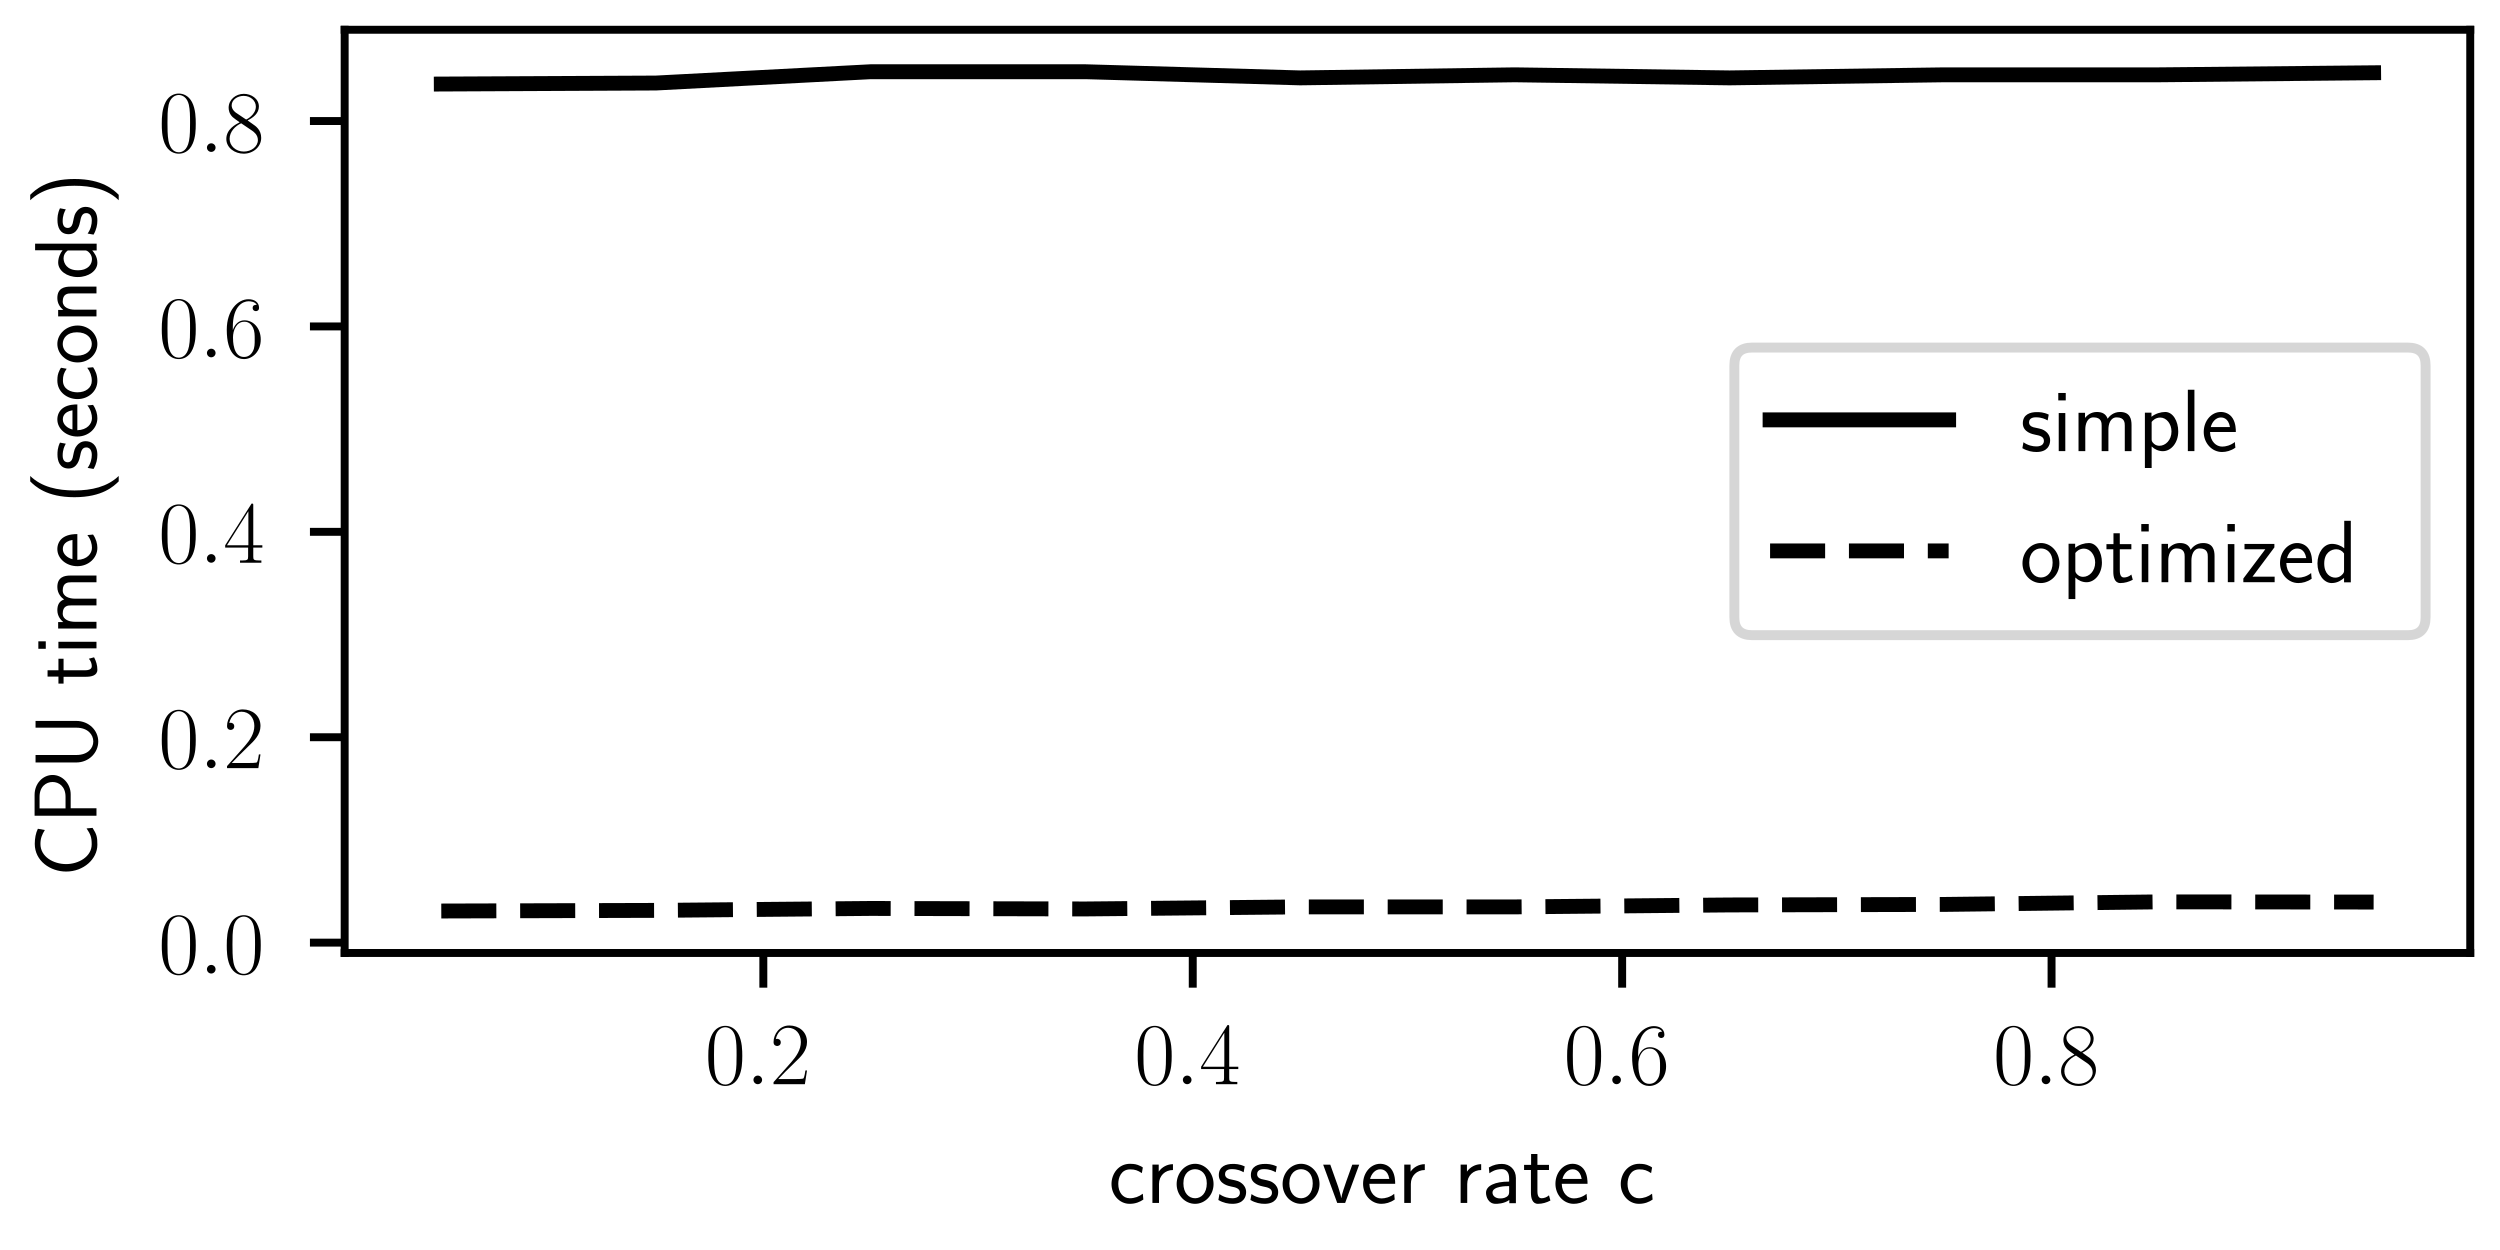
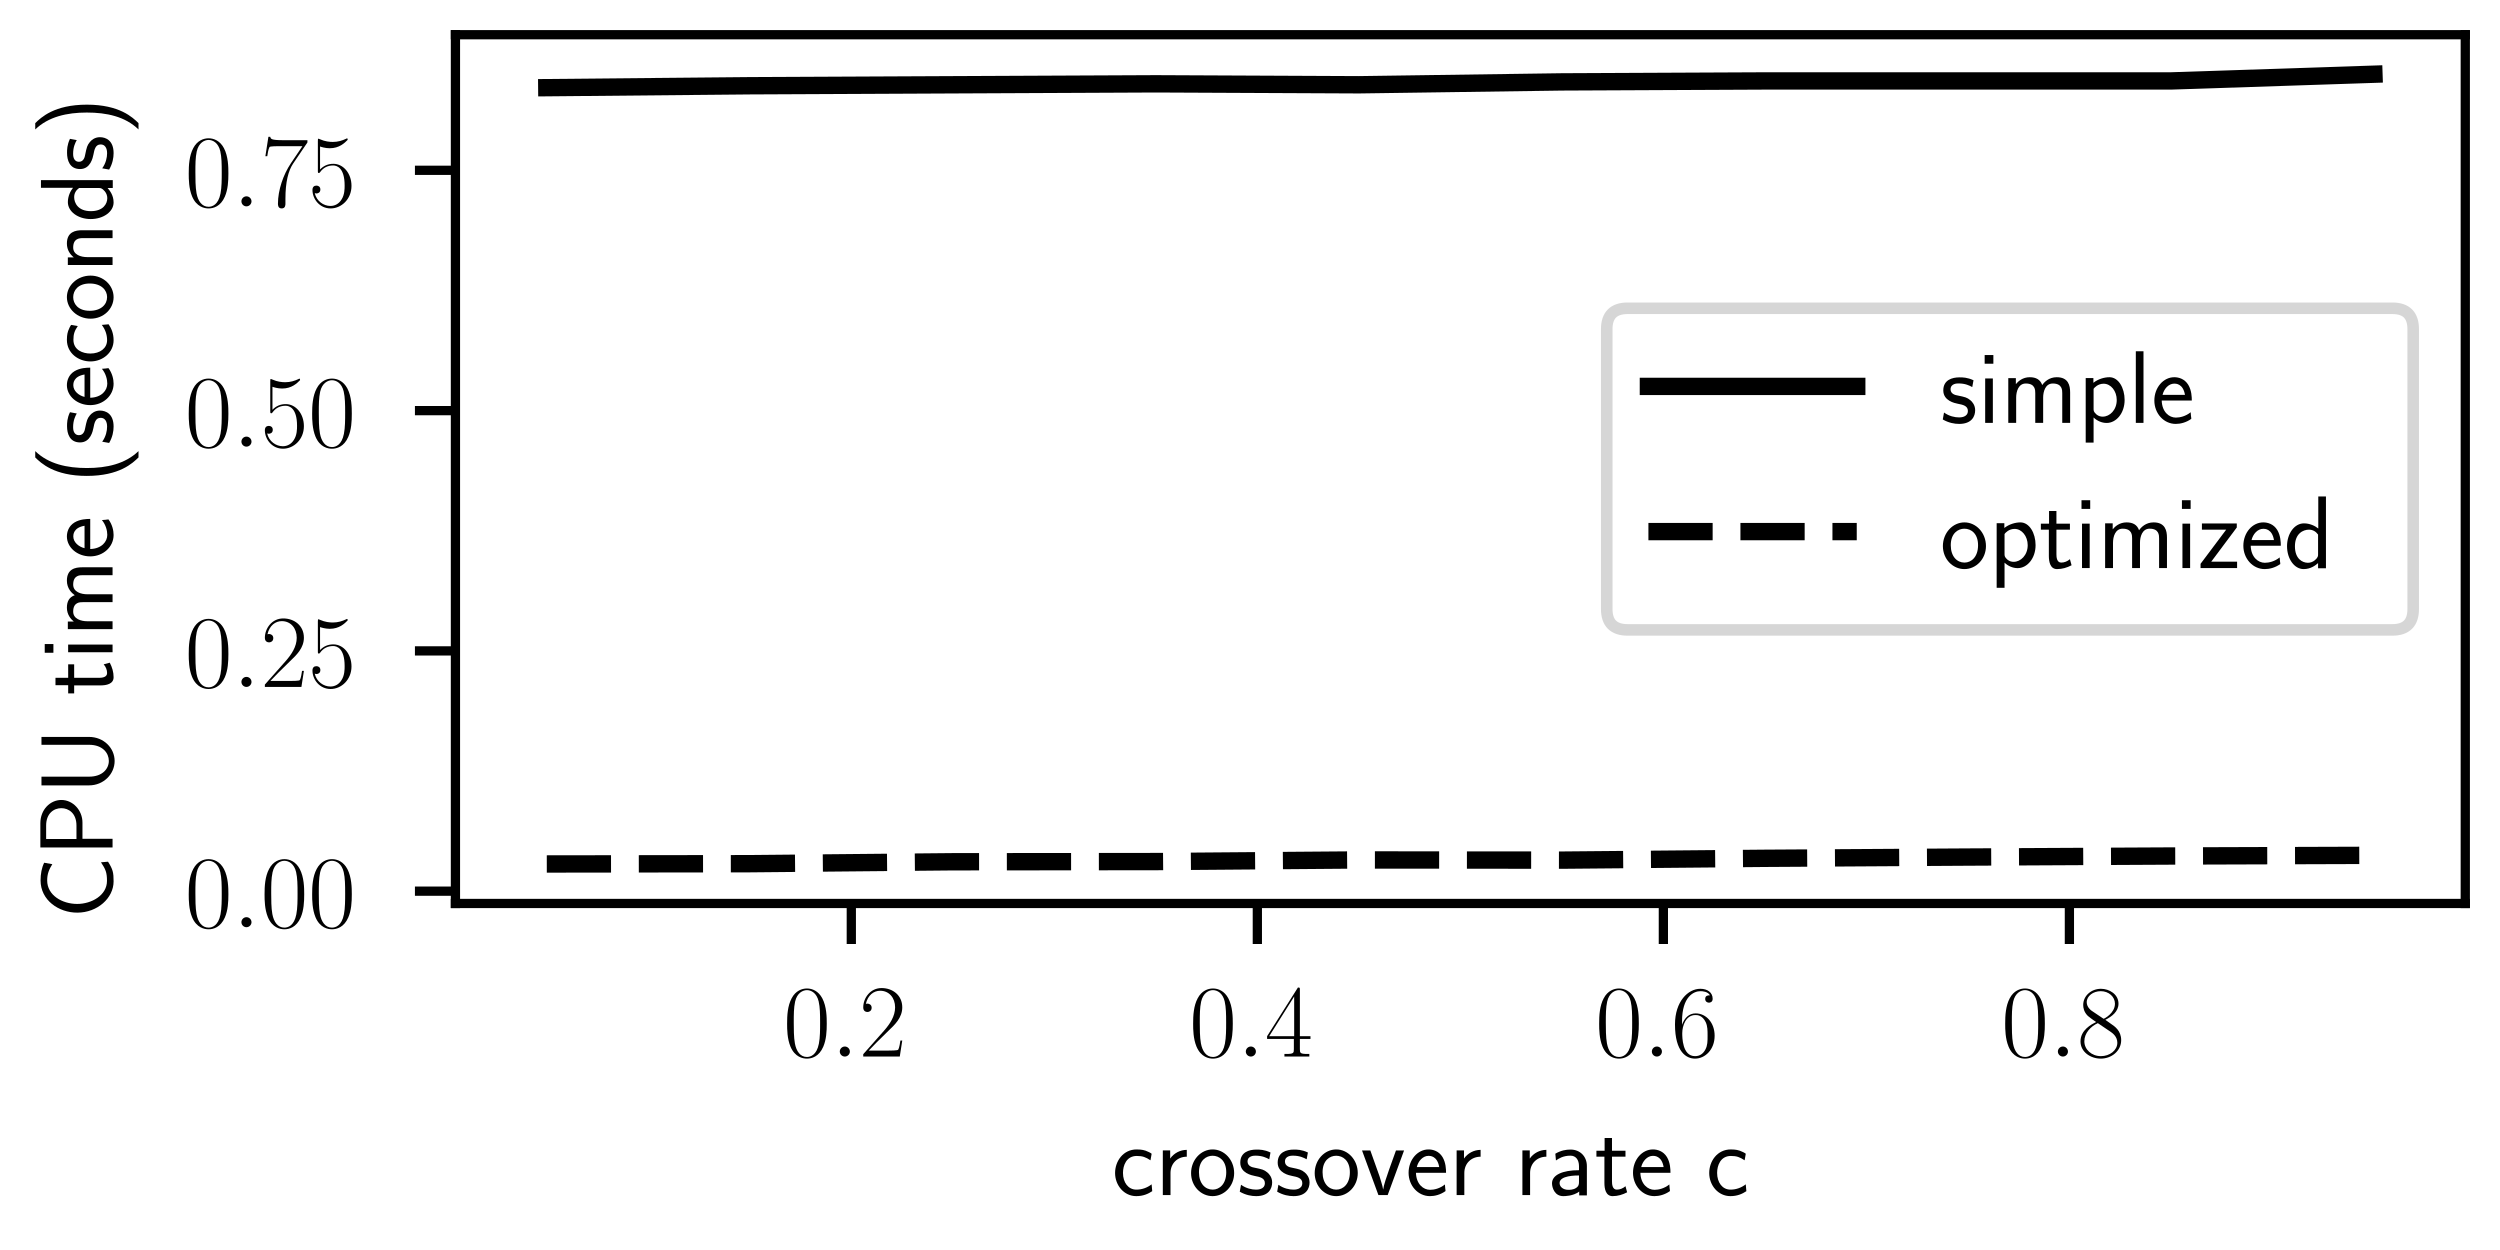
- <svg xmlns="http://www.w3.org/2000/svg" xmlns:xlink="http://www.w3.org/1999/xlink" height="126pt" version="1.1" viewBox="0 0 252 126" width="252pt">
+ <svg xmlns="http://www.w3.org/2000/svg" xmlns:xlink="http://www.w3.org/1999/xlink" width="216pt" height="108pt" viewBox="0 0 216 108" version="1.1">
  <defs>
-     <style type="text/css">*{stroke-linecap:butt;stroke-linejoin:round;}</style>
+     <style type="text/css">*{stroke-linejoin: round; stroke-linecap: butt}</style>
  </defs>
  <g id="figure_1">
    <g id="patch_1">
-       <path d="M 0 126  L 252 126  L 252 0  L 0 0  z " style="fill:#ffffff;" />
+       <path d="M 0 108  L 216 108  L 216 0  L 0 0  z " style="fill: #ffffff" />
    </g>
    <g id="axes_1">
      <g id="patch_2">
-         <path d="M 34.742 96.06  L 249 96.06  L 249 3  L 34.742 3  z " style="fill:#ffffff;" />
+         <path d="M 39.35 78.06  L 213 78.06  L 213 3  L 39.35 3  z " style="fill: #ffffff" />
      </g>
      <g id="matplotlib.axis_1">
        <g id="xtick_1">
          <g id="line2d_1">
            <defs>
-               <path d="M 0 0  L 0 3.5  " id="m5f807495ed" style="stroke:#000000;stroke-width:0.8;" />
-             </defs>
-             <g>
-               <use style="stroke:#000000;stroke-width:0.8;" x="76.944" xlink:href="#m5f807495ed" y="96.06" />
+               <path id="m076ae0b006" d="M 0 0  L 0 3.5  " style="stroke: #000000; stroke-width: 0.8" />
+             </defs>
+             <g>
+               <use xlink:href="#m076ae0b006" x="73.553" y="78.06" style="stroke: #000000; stroke-width: 0.8" />
            </g>
          </g>
          <g id="text_1">
-             <g transform="translate(71.05654 109.2862)scale(0.09 -0.09)">
-               <defs>
-                 <path d="M 42 31.641  C 42 37.75 41.906 48.125 37.703 56.109  C 34 63.109 28.094 65.594 22.906 65.594  C 18.094 65.594 12 63.406 8.203 56.203  C 4.203 48.719 3.797 39.438 3.797 31.641  C 3.797 25.953 3.906 17.281 7 9.672  C 11.297 -0.609 19 -2 22.906 -2  C 27.5 -2 34.5 -0.109 38.594 9.375  C 41.594 16.281 42 24.359 42 31.641  z M 22.906 -0.406  C 16.5 -0.406 12.703 5.078 11.297 12.688  C 10.203 18.562 10.203 27.156 10.203 32.75  C 10.203 40.438 10.203 46.828 11.5 52.922  C 13.406 61.391 19 64 22.906 64  C 27 64 32.297 61.297 34.203 53.125  C 35.5 47.438 35.594 40.734 35.594 32.75  C 35.594 26.25 35.594 18.266 34.406 12.375  C 32.297 1.484 26.406 -0.406 22.906 -0.406  z " id="CMR17-48" />
-                 <path d="M 18.406 4.797  C 18.406 7.688 16 9.672 13.594 9.672  C 10.703 9.672 8.703 7.281 8.703 4.891  C 8.703 2 11.094 0 13.5 0  C 16.406 0 18.406 2.391 18.406 4.797  z " id="CMMI12-58" />
-                 <path d="M 41.703 15.453  L 39.906 15.453  C 38.906 8.375 38.094 7.172 37.703 6.562  C 37.203 5.766 30 5.766 28.594 5.766  L 9.406 5.766  C 13 9.672 20 16.75 28.5 24.953  C 34.594 30.734 41.703 37.531 41.703 47.422  C 41.703 59.219 32.297 66 21.797 66  C 10.797 66 4.094 56.312 4.094 47.344  C 4.094 43.438 7 42.938 8.203 42.938  C 9.203 42.938 12.203 43.547 12.203 47.031  C 12.203 50.109 9.594 51 8.203 51  C 7.594 51 7 50.906 6.594 50.703  C 8.5 59.219 14.297 63.406 20.406 63.406  C 29.094 63.406 34.797 56.516 34.797 47.422  C 34.797 38.734 29.703 31.25 24 24.75  L 4.094 2.281  L 4.094 0  L 39.297 0  z " id="CMR17-50" />
-               </defs>
-               <use transform="scale(0.996264)" xlink:href="#CMR17-48" />
-               <use transform="translate(45.69048 0)scale(0.996264)" xlink:href="#CMMI12-58" />
-               <use transform="translate(72.78765 0)scale(0.996264)" xlink:href="#CMR17-50" />
+             <g transform="translate(67.66575 91.28619) scale(0.09 -0.09)">
+               <defs>
+                 <path id="CMR17-30" d="M 2688 2025  C 2688 2416 2682 3080 2413 3591  C 2176 4039 1798 4198 1466 4198  C 1158 4198 768 4058 525 3597  C 269 3118 243 2524 243 2025  C 243 1661 250 1106 448 619  C 723 -39 1216 -128 1466 -128  C 1760 -128 2208 -7 2470 600  C 2662 1042 2688 1559 2688 2025  z M 1466 -26  C 1056 -26 813 325 723 812  C 653 1188 653 1738 653 2096  C 653 2588 653 2997 736 3387  C 858 3929 1216 4096 1466 4096  C 1728 4096 2067 3923 2189 3400  C 2272 3036 2278 2607 2278 2096  C 2278 1680 2278 1169 2202 792  C 2067 95 1690 -26 1466 -26  z " transform="scale(0.015625)" />
+                 <path id="CMMI12-3a" d="M 1178 307  C 1178 492 1024 619 870 619  C 685 619 557 466 557 313  C 557 128 710 0 864 0  C 1050 0 1178 153 1178 307  z " transform="scale(0.015625)" />
+                 <path id="CMR17-32" d="M 2669 989  L 2554 989  C 2490 536 2438 459 2413 420  C 2381 369 1920 369 1830 369  L 602 369  C 832 619 1280 1072 1824 1597  C 2214 1967 2669 2402 2669 3035  C 2669 3790 2067 4224 1395 4224  C 691 4224 262 3604 262 3030  C 262 2780 448 2748 525 2748  C 589 2748 781 2787 781 3010  C 781 3207 614 3264 525 3264  C 486 3264 448 3258 422 3245  C 544 3790 915 4058 1306 4058  C 1862 4058 2227 3617 2227 3035  C 2227 2479 1901 2000 1536 1584  L 262 146  L 262 0  L 2515 0  L 2669 989  z " transform="scale(0.015625)" />
+               </defs>
+               <use xlink:href="#CMR17-30" transform="scale(0.996264)" />
+               <use xlink:href="#CMMI12-3a" transform="translate(45.69048 0) scale(0.996264)" />
+               <use xlink:href="#CMR17-32" transform="translate(72.78765 0) scale(0.996264)" />
            </g>
          </g>
        </g>
        <g id="xtick_2">
          <g id="line2d_2">
            <g>
-               <use style="stroke:#000000;stroke-width:0.8;" x="120.229" xlink:href="#m5f807495ed" y="96.06" />
+               <use xlink:href="#m076ae0b006" x="108.634" y="78.06" style="stroke: #000000; stroke-width: 0.8" />
            </g>
          </g>
          <g id="text_2">
-             <g transform="translate(114.341 109.2862)scale(0.09 -0.09)">
-               <defs>
-                 <path d="M 33.594 64.406  C 33.594 66.5 33.5 66.5 31.703 66.5  L 2 19.594  L 2 17  L 27.797 17  L 27.797 7.141  C 27.797 3.5 27.594 2.5 20.594 2.5  L 18.703 2.5  L 18.703 0  C 21.906 0 27.297 0 30.703 0  C 34.094 0 39.5 0 42.703 0  L 42.703 2.5  L 40.797 2.5  C 33.797 2.5 33.594 3.5 33.594 7.141  L 33.594 17  L 43.797 17  L 43.797 19.594  L 33.594 19.594  z M 28.094 57.859  L 28.094 19.594  L 4 19.594  z " id="CMR17-52" />
-               </defs>
-               <use transform="scale(0.996264)" xlink:href="#CMR17-48" />
-               <use transform="translate(45.69048 0)scale(0.996264)" xlink:href="#CMMI12-58" />
-               <use transform="translate(72.78765 0)scale(0.996264)" xlink:href="#CMR17-52" />
+             <g transform="translate(102.7466 91.28619) scale(0.09 -0.09)">
+               <defs>
+                 <path id="CMR17-34" d="M 2150 4122  C 2150 4256 2144 4256 2029 4256  L 128 1254  L 128 1088  L 1779 1088  L 1779 457  C 1779 224 1766 160 1318 160  L 1197 160  L 1197 0  C 1402 0 1747 0 1965 0  C 2182 0 2528 0 2733 0  L 2733 160  L 2611 160  C 2163 160 2150 224 2150 457  L 2150 1088  L 2803 1088  L 2803 1254  L 2150 1254  L 2150 4122  z M 1798 3703  L 1798 1254  L 256 1254  L 1798 3703  z " transform="scale(0.015625)" />
+               </defs>
+               <use xlink:href="#CMR17-30" transform="scale(0.996264)" />
+               <use xlink:href="#CMMI12-3a" transform="translate(45.69048 0) scale(0.996264)" />
+               <use xlink:href="#CMR17-34" transform="translate(72.78765 0) scale(0.996264)" />
            </g>
          </g>
        </g>
        <g id="xtick_3">
          <g id="line2d_3">
            <g>
-               <use style="stroke:#000000;stroke-width:0.8;" x="163.513" xlink:href="#m5f807495ed" y="96.06" />
+               <use xlink:href="#m076ae0b006" x="143.715" y="78.06" style="stroke: #000000; stroke-width: 0.8" />
            </g>
          </g>
          <g id="text_3">
-             <g transform="translate(157.6254 109.2862)scale(0.09 -0.09)">
-               <defs>
-                 <path d="M 10.594 34  C 10.594 57.656 21.797 63 28.297 63  C 30.406 63 35.5 62.641 37.5 59  C 35.906 59 32.906 59 32.906 55.516  C 32.906 52.828 35.094 51.922 36.5 51.922  C 37.406 51.922 40.094 52.312 40.094 55.625  C 40.094 61.781 35.094 65.297 28.203 65.297  C 16.297 65.297 3.797 52.969 3.797 31  C 3.797 3.953 15.094 -2 23.094 -2  C 32.797 -2 42 6.672 42 20.047  C 42 32.516 33.906 41.594 23.703 41.594  C 17.594 41.594 13.094 37.609 10.594 30.625  z M 23.094 0.391  C 10.797 0.391 10.797 18.75 10.797 22.438  C 10.797 29.625 14.203 40 23.5 40  C 25.203 40 30.094 40 33.406 33.125  C 35.203 29.219 35.203 25.141 35.203 20.141  C 35.203 14.75 35.203 10.781 33.094 6.781  C 30.906 2.672 27.703 0.391 23.094 0.391  z " id="CMR17-54" />
-               </defs>
-               <use transform="scale(0.996264)" xlink:href="#CMR17-48" />
-               <use transform="translate(45.69048 0)scale(0.996264)" xlink:href="#CMMI12-58" />
-               <use transform="translate(72.78765 0)scale(0.996264)" xlink:href="#CMR17-54" />
+             <g transform="translate(137.8275 91.28619) scale(0.09 -0.09)">
+               <defs>
+                 <path id="CMR17-36" d="M 678 2176  C 678 3690 1395 4032 1811 4032  C 1946 4032 2272 4009 2400 3776  C 2298 3776 2106 3776 2106 3553  C 2106 3381 2246 3323 2336 3323  C 2394 3323 2566 3348 2566 3560  C 2566 3954 2246 4179 1805 4179  C 1043 4179 243 3390 243 1984  C 243 253 966 -128 1478 -128  C 2099 -128 2688 427 2688 1283  C 2688 2081 2170 2662 1517 2662  C 1126 2662 838 2407 678 1960  L 678 2176  z M 1478 25  C 691 25 691 1200 691 1436  C 691 1896 909 2560 1504 2560  C 1613 2560 1926 2560 2138 2120  C 2253 1870 2253 1609 2253 1289  C 2253 944 2253 690 2118 434  C 1978 171 1773 25 1478 25  z " transform="scale(0.015625)" />
+               </defs>
+               <use xlink:href="#CMR17-30" transform="scale(0.996264)" />
+               <use xlink:href="#CMMI12-3a" transform="translate(45.69048 0) scale(0.996264)" />
+               <use xlink:href="#CMR17-36" transform="translate(72.78765 0) scale(0.996264)" />
            </g>
          </g>
        </g>
        <g id="xtick_4">
          <g id="line2d_4">
            <g>
-               <use style="stroke:#000000;stroke-width:0.8;" x="206.797" xlink:href="#m5f807495ed" y="96.06" />
+               <use xlink:href="#m076ae0b006" x="178.796" y="78.06" style="stroke: #000000; stroke-width: 0.8" />
            </g>
          </g>
          <g id="text_4">
-             <g transform="translate(200.9098 109.2862)scale(0.09 -0.09)">
-               <defs>
-                 <path d="M 27.203 35.375  C 33.5 38.547 39.906 43.328 39.906 50.984  C 39.906 60.016 31.094 65.297 23 65.297  C 13.906 65.297 5.906 58.734 5.906 49.688  C 5.906 47.203 6.5 42.922 10.406 39.141  C 11.406 38.156 15.594 35.172 18.297 33.281  C 13.797 30.984 3.297 25.531 3.297 14.594  C 3.297 4.359 13.094 -2 22.797 -2  C 33.5 -2 42.5 5.656 42.5 15.781  C 42.5 24.844 36.406 29.016 32.406 31.703  z M 14.094 44.094  C 13.297 44.594 9.297 47.672 9.297 52.359  C 9.297 58.422 15.594 63 22.797 63  C 30.703 63 36.5 57.438 36.5 50.969  C 36.5 41.703 26.094 36.422 25.594 36.422  C 25.5 36.422 25.406 36.422 24.594 37.031  z M 32.5 23.734  C 34 22.641 38.797 19.375 38.797 13.297  C 38.797 5.953 31.406 0.391 23 0.391  C 13.906 0.391 7 6.844 7 14.688  C 7 22.547 13.094 29.094 20 32.188  z " id="CMR17-56" />
-               </defs>
-               <use transform="scale(0.996264)" xlink:href="#CMR17-48" />
-               <use transform="translate(45.69048 0)scale(0.996264)" xlink:href="#CMMI12-58" />
-               <use transform="translate(72.78765 0)scale(0.996264)" xlink:href="#CMR17-56" />
+             <g transform="translate(172.9083 91.28619) scale(0.09 -0.09)">
+               <defs>
+                 <path id="CMR17-38" d="M 1741 2264  C 2144 2467 2554 2773 2554 3263  C 2554 3841 1990 4179 1472 4179  C 890 4179 378 3759 378 3180  C 378 3021 416 2747 666 2505  C 730 2442 998 2251 1171 2130  C 883 1983 211 1634 211 934  C 211 279 838 -128 1459 -128  C 2144 -128 2720 362 2720 1010  C 2720 1590 2330 1857 2074 2029  L 1741 2264  z M 902 2822  C 851 2854 595 3051 595 3351  C 595 3739 998 4032 1459 4032  C 1965 4032 2336 3676 2336 3262  C 2336 2669 1670 2331 1638 2331  C 1632 2331 1626 2331 1574 2370  L 902 2822  z M 2080 1519  C 2176 1449 2483 1240 2483 851  C 2483 381 2010 25 1472 25  C 890 25 448 438 448 940  C 448 1443 838 1862 1280 2060  L 2080 1519  z " transform="scale(0.015625)" />
+               </defs>
+               <use xlink:href="#CMR17-30" transform="scale(0.996264)" />
+               <use xlink:href="#CMMI12-3a" transform="translate(45.69048 0) scale(0.996264)" />
+               <use xlink:href="#CMR17-38" transform="translate(72.78765 0) scale(0.996264)" />
            </g>
          </g>
        </g>
        <g id="text_5">
-           <g transform="translate(111.7437 121.2563)scale(0.09 -0.09)">
-             <defs>
-               <path d="M 38.5 39.703  C 38.5 40.391 33.906 42.406 32.703 42.797  C 29.406 44 25.203 44 24.094 44  C 11.094 44 3.297 32.703 3.297 21.297  C 3.297 9.297 12 -1 23.703 -1  C 30.406 -1 35.203 1.188 39.094 3.781  L 38.5 10.375  C 34.203 7.078 29.203 5.266 23.797 5.266  C 16 5.266 10.906 12.094 10.906 21.391  C 10.906 28.609 14.203 37.719 24.203 37.719  C 29.703 37.719 32.797 36.609 37.406 33.516  z " id="CMSS17-99" />
-               <path d="M 14.906 21.297  C 14.906 30.703 21.797 37 30.594 37  L 30.594 43.578  C 24.203 43.578 18.203 40.391 14.594 35.203  L 14.594 43.094  L 7.5 43.094  L 7.5 0  L 14.906 0  z " id="CMSS17-114" />
-               <path d="M 44.203 21.188  C 44.203 34 34.703 44 23.5 44  C 12 44 2.703 33.703 2.703 21.188  C 2.703 8.5 12.297 -1 23.406 -1  C 34.797 -1 44.203 8.797 44.203 21.188  z M 23.5 5.266  C 16.406 5.266 10.297 11.078 10.297 22  C 10.297 33.609 17.406 37.922 23.406 37.922  C 29.906 37.922 36.594 33.219 36.594 22  C 36.594 10.672 30.094 5.266 23.5 5.266  z " id="CMSS17-111" />
-               <path d="M 32.203 41.047  C 26.297 43.859 21.703 43.859 18.703 43.859  C 11.594 43.859 3.094 41.375 3.094 31.297  C 3.094 21.234 14.094 19.031 17.094 18.422  C 21.703 17.531 26.797 16.531 26.797 11.562  C 26.797 5.266 19.594 5.266 18.297 5.266  C 14.297 5.266 8.797 6.359 3.797 9.969  L 2.594 3.281  C 8.297 0 13.797 -1 18.406 -1  C 30.703 -1 33.797 6.5 33.797 12.203  C 33.797 17.094 31 20.391 29.094 21.891  C 25.797 24.5 24.594 24.797 16.406 26.5  C 15 26.703 10.094 27.797 10.094 32.281  C 10.094 38 16.406 38 17.797 38  C 24.297 38 28.297 35.984 31 34.5  z " id="CMSS17-115" />
-               <path d="M 41.797 43  L 34 43  L 27.297 24.312  C 25.203 18.203 22.203 9.797 21.703 5.5  L 21.594 5.5  C 21.406 7.312 20.594 9.906 20.094 11.703  C 19.5 13.906 18.703 16.5 18.094 18.312  L 9.297 43  L 1.297 43  L 17.094 0  L 26 0  z " id="CMSS17-118" />
-               <path d="M 39.094 21.516  C 39.094 24.844 38.906 31.297 35.703 36.641  C 32.203 42.391 26.5 44 22.203 44  C 11.797 44 3 34.188 3 21.484  C 3 9.094 12.094 -1 23.594 -1  C 28.094 -1 33.594 0.297 38.594 3.875  C 38.594 4.281 38.406 6.469 38.297 6.562  C 38.297 6.766 38 9.844 38 10.25  C 33.203 6.359 27.703 5.078 23.703 5.078  C 17.297 5.078 10.406 10.422 10.094 21.516  z M 10.906 27  C 12.203 32.562 16.594 37.828 22.203 37.828  C 23.703 37.828 30.703 37.828 32.5 27  z " id="CMSS17-101" />
-               <path d="M 37.594 27.984  C 37.594 37.375 30.906 43.875 21.906 43.875  C 17.5 43.875 12.703 43.078 7.203 39.891  L 7.797 33.359  C 10.297 35.125 14.594 38 21.797 38  C 26.906 38 30 34.062 30 27.844  L 30 24  C 14 24 4 19.344 4 11.344  C 4 7.203 6.5 -1 14.797 -1  C 16.297 -1 24.406 -1 30.203 3.391  L 30.203 -0.297  L 37.594 -0.297  z M 30 12.75  C 30 10.953 30 8.562 27 6.781  C 24.406 5.078 21.094 5.078 19.703 5.078  C 14.703 5.078 11.297 7.984 11.297 11.625  C 11.297 18.922 26.906 18.922 30 18.922  z " id="CMSS17-97" />
-               <path d="M 16.703 37  L 29.703 37  L 29.703 42.766  L 16.703 42.766  L 16.703 55  L 9.594 55  L 9.594 42.766  L 1.703 42.766  L 1.703 37  L 9.406 37  L 9.406 11.703  C 9.406 6 10.703 -1 17.297 -1  C 22.297 -1 26.906 0.391 31.297 2.688  L 29.703 8.562  C 27.297 6.469 24.406 5.266 21.297 5.266  C 16.906 5.266 16.703 10.875 16.703 13.375  z " id="CMSS17-116" />
-             </defs>
-             <use transform="scale(0.996264)" xlink:href="#CMSS17-99" />
-             <use transform="translate(41.63882 0)scale(0.996264)" xlink:href="#CMSS17-114" />
-             <use transform="translate(73.5486 0)scale(0.996264)" xlink:href="#CMSS17-111" />
-             <use transform="translate(120.3922 0)scale(0.996264)" xlink:href="#CMSS17-115" />
-             <use transform="translate(156.3058 0)scale(0.996264)" xlink:href="#CMSS17-115" />
-             <use transform="translate(192.2193 0)scale(0.996264)" xlink:href="#CMSS17-111" />
-             <use transform="translate(239.0629 0)scale(0.996264)" xlink:href="#CMSS17-118" />
-             <use transform="translate(282.0631 0)scale(0.996264)" xlink:href="#CMSS17-101" />
-             <use transform="translate(323.7019 0)scale(0.996264)" xlink:href="#CMSS17-114" />
-             <use transform="translate(386.8408 0)scale(0.996264)" xlink:href="#CMSS17-114" />
-             <use transform="translate(418.7505 0)scale(0.996264)" xlink:href="#CMSS17-97" />
-             <use transform="translate(463.6725 0)scale(0.996264)" xlink:href="#CMSS17-116" />
-             <use transform="translate(497.504 0)scale(0.996264)" xlink:href="#CMSS17-101" />
-             <use transform="translate(570.372 0)scale(0.996264)" xlink:href="#CMSS17-99" />
+           <g transform="translate(96.04754 103.2563) scale(0.09 -0.09)">
+             <defs>
+               <path id="CMSS17-63" d="M 2464 2541  C 2464 2585 2170 2714 2093 2739  C 1882 2816 1613 2816 1542 2816  C 710 2816 211 2093 211 1363  C 211 595 768 -64 1517 -64  C 1946 -64 2253 76 2502 242  L 2464 664  C 2189 453 1869 337 1523 337  C 1024 337 698 774 698 1369  C 698 1831 909 2414 1549 2414  C 1901 2414 2099 2343 2394 2145  L 2464 2541  z " transform="scale(0.015625)" />
+               <path id="CMSS17-72" d="M 954 1363  C 954 1965 1395 2368 1958 2368  L 1958 2789  C 1549 2789 1165 2585 934 2253  L 934 2758  L 480 2758  L 480 0  L 954 0  L 954 1363  z " transform="scale(0.015625)" />
+               <path id="CMSS17-6f" d="M 2829 1356  C 2829 2176 2221 2816 1504 2816  C 768 2816 173 2157 173 1356  C 173 544 787 -64 1498 -64  C 2227 -64 2829 563 2829 1356  z M 1504 337  C 1050 337 659 709 659 1408  C 659 2151 1114 2427 1498 2427  C 1914 2427 2342 2126 2342 1408  C 2342 683 1926 337 1504 337  z " transform="scale(0.015625)" />
+               <path id="CMSS17-73" d="M 2061 2627  C 1683 2807 1389 2807 1197 2807  C 742 2807 198 2648 198 2003  C 198 1359 902 1218 1094 1179  C 1389 1122 1715 1058 1715 740  C 1715 337 1254 337 1171 337  C 915 337 563 407 243 638  L 166 210  C 531 0 883 -64 1178 -64  C 1965 -64 2163 416 2163 781  C 2163 1094 1984 1305 1862 1401  C 1651 1568 1574 1587 1050 1696  C 960 1709 646 1779 646 2066  C 646 2432 1050 2432 1139 2432  C 1555 2432 1811 2303 1984 2208  L 2061 2627  z " transform="scale(0.015625)" />
+               <path id="CMSS17-76" d="M 2675 2752  L 2176 2752  L 1747 1556  C 1613 1165 1421 627 1389 352  L 1382 352  C 1370 468 1318 634 1286 749  C 1248 890 1197 1056 1158 1172  L 595 2752  L 83 2752  L 1094 0  L 1664 0  L 2675 2752  z " transform="scale(0.015625)" />
+               <path id="CMSS17-65" d="M 2502 1377  C 2502 1590 2490 2003 2285 2345  C 2061 2713 1696 2816 1421 2816  C 755 2816 192 2188 192 1375  C 192 582 774 -64 1510 -64  C 1798 -64 2150 19 2470 248  C 2470 274 2458 414 2451 420  C 2451 433 2432 630 2432 656  C 2125 407 1773 325 1517 325  C 1107 325 666 667 646 1377  L 2502 1377  z M 698 1728  C 781 2084 1062 2421 1421 2421  C 1517 2421 1965 2421 2080 1728  L 698 1728  z " transform="scale(0.015625)" />
+               <path id="CMSS17-61" d="M 2406 1791  C 2406 2392 1978 2808 1402 2808  C 1120 2808 813 2757 461 2553  L 499 2135  C 659 2248 934 2432 1395 2432  C 1722 2432 1920 2180 1920 1782  L 1920 1536  C 896 1536 256 1238 256 726  C 256 461 416 -64 947 -64  C 1043 -64 1562 -64 1933 217  L 1933 -19  L 2406 -19  L 2406 1791  z M 1920 816  C 1920 701 1920 548 1728 434  C 1562 325 1350 325 1261 325  C 941 325 723 511 723 744  C 723 1211 1722 1211 1920 1211  L 1920 816  z " transform="scale(0.015625)" />
+               <path id="CMSS17-74" d="M 1069 2368  L 1901 2368  L 1901 2737  L 1069 2737  L 1069 3520  L 614 3520  L 614 2737  L 109 2737  L 109 2368  L 602 2368  L 602 749  C 602 384 685 -64 1107 -64  C 1427 -64 1722 25 2003 172  L 1901 548  C 1747 414 1562 337 1363 337  C 1082 337 1069 696 1069 856  L 1069 2368  z " transform="scale(0.015625)" />
+             </defs>
+             <use xlink:href="#CMSS17-63" transform="scale(0.996264)" />
+             <use xlink:href="#CMSS17-72" transform="translate(41.63882 0) scale(0.996264)" />
+             <use xlink:href="#CMSS17-6f" transform="translate(73.5486 0) scale(0.996264)" />
+             <use xlink:href="#CMSS17-73" transform="translate(120.3922 0) scale(0.996264)" />
+             <use xlink:href="#CMSS17-73" transform="translate(156.3058 0) scale(0.996264)" />
+             <use xlink:href="#CMSS17-6f" transform="translate(192.2193 0) scale(0.996264)" />
+             <use xlink:href="#CMSS17-76" transform="translate(239.0629 0) scale(0.996264)" />
+             <use xlink:href="#CMSS17-65" transform="translate(282.0631 0) scale(0.996264)" />
+             <use xlink:href="#CMSS17-72" transform="translate(323.7019 0) scale(0.996264)" />
+             <use xlink:href="#CMSS17-72" transform="translate(386.8408 0) scale(0.996264)" />
+             <use xlink:href="#CMSS17-61" transform="translate(418.7505 0) scale(0.996264)" />
+             <use xlink:href="#CMSS17-74" transform="translate(463.6725 0) scale(0.996264)" />
+             <use xlink:href="#CMSS17-65" transform="translate(497.504 0) scale(0.996264)" />
+             <use xlink:href="#CMSS17-63" transform="translate(570.372 0) scale(0.996264)" />
          </g>
        </g>
      </g>
      <g id="matplotlib.axis_2">
        <g id="ytick_1">
          <g id="line2d_5">
            <defs>
-               <path d="M 0 0  L -3.5 0  " id="m91845af054" style="stroke:#000000;stroke-width:0.8;" />
-             </defs>
-             <g>
-               <use style="stroke:#000000;stroke-width:0.8;" x="34.742" xlink:href="#m91845af054" y="95.018" />
+               <path id="mb8eab383e0" d="M 0 0  L -3.5 0  " style="stroke: #000000; stroke-width: 0.8" />
+             </defs>
+             <g>
+               <use xlink:href="#mb8eab383e0" x="39.35" y="76.998" style="stroke: #000000; stroke-width: 0.8" />
            </g>
          </g>
          <g id="text_6">
-             <g transform="translate(15.96662 98.13142)scale(0.09 -0.09)">
-               <use transform="scale(0.996264)" xlink:href="#CMR17-48" />
-               <use transform="translate(45.69048 0)scale(0.996264)" xlink:href="#CMMI12-58" />
-               <use transform="translate(72.78765 0)scale(0.996264)" xlink:href="#CMR17-48" />
+             <g transform="translate(15.96662 80.11117) scale(0.09 -0.09)">
+               <use xlink:href="#CMR17-30" transform="scale(0.996264)" />
+               <use xlink:href="#CMMI12-3a" transform="translate(45.69048 0) scale(0.996264)" />
+               <use xlink:href="#CMR17-30" transform="translate(72.78765 0) scale(0.996264)" />
+               <use xlink:href="#CMR17-30" transform="translate(118.4781 0) scale(0.996264)" />
            </g>
          </g>
        </g>
        <g id="ytick_2">
          <g id="line2d_6">
            <g>
-               <use style="stroke:#000000;stroke-width:0.8;" x="34.742" xlink:href="#m91845af054" y="74.313" />
+               <use xlink:href="#mb8eab383e0" x="39.35" y="56.237" style="stroke: #000000; stroke-width: 0.8" />
            </g>
          </g>
          <g id="text_7">
-             <g transform="translate(15.96662 77.42673)scale(0.09 -0.09)">
-               <use transform="scale(0.996264)" xlink:href="#CMR17-48" />
-               <use transform="translate(45.69048 0)scale(0.996264)" xlink:href="#CMMI12-58" />
-               <use transform="translate(72.78765 0)scale(0.996264)" xlink:href="#CMR17-50" />
+             <g transform="translate(15.96662 59.35063) scale(0.09 -0.09)">
+               <defs>
+                 <path id="CMR17-35" d="M 730 3692  C 794 3666 1056 3584 1325 3584  C 1920 3584 2246 3911 2432 4100  C 2432 4157 2432 4192 2394 4192  C 2387 4192 2374 4192 2323 4163  C 2099 4058 1837 3973 1517 3973  C 1325 3973 1037 3999 723 4139  C 653 4171 640 4171 634 4171  C 602 4171 595 4164 595 4037  L 595 2203  C 595 2089 595 2057 659 2057  C 691 2057 704 2070 736 2114  C 941 2401 1222 2522 1542 2522  C 1766 2522 2246 2382 2246 1289  C 2246 1085 2246 715 2054 421  C 1894 159 1645 25 1370 25  C 947 25 518 320 403 814  C 429 807 480 795 506 795  C 589 795 749 840 749 1038  C 749 1210 627 1280 506 1280  C 358 1280 262 1190 262 1011  C 262 454 704 -128 1382 -128  C 2042 -128 2669 440 2669 1264  C 2669 2030 2170 2624 1549 2624  C 1222 2624 947 2503 730 2274  L 730 3692  z " transform="scale(0.015625)" />
+               </defs>
+               <use xlink:href="#CMR17-30" transform="scale(0.996264)" />
+               <use xlink:href="#CMMI12-3a" transform="translate(45.69048 0) scale(0.996264)" />
+               <use xlink:href="#CMR17-32" transform="translate(72.78765 0) scale(0.996264)" />
+               <use xlink:href="#CMR17-35" transform="translate(118.4781 0) scale(0.996264)" />
            </g>
          </g>
        </g>
        <g id="ytick_3">
          <g id="line2d_7">
            <g>
-               <use style="stroke:#000000;stroke-width:0.8;" x="34.742" xlink:href="#m91845af054" y="53.609" />
+               <use xlink:href="#mb8eab383e0" x="39.35" y="35.477" style="stroke: #000000; stroke-width: 0.8" />
            </g>
          </g>
          <g id="text_8">
-             <g transform="translate(15.96662 56.72204)scale(0.09 -0.09)">
-               <use transform="scale(0.996264)" xlink:href="#CMR17-48" />
-               <use transform="translate(45.69048 0)scale(0.996264)" xlink:href="#CMMI12-58" />
-               <use transform="translate(72.78765 0)scale(0.996264)" xlink:href="#CMR17-52" />
+             <g transform="translate(15.96662 38.5901) scale(0.09 -0.09)">
+               <use xlink:href="#CMR17-30" transform="scale(0.996264)" />
+               <use xlink:href="#CMMI12-3a" transform="translate(45.69048 0) scale(0.996264)" />
+               <use xlink:href="#CMR17-35" transform="translate(72.78765 0) scale(0.996264)" />
+               <use xlink:href="#CMR17-30" transform="translate(118.4781 0) scale(0.996264)" />
            </g>
          </g>
        </g>
        <g id="ytick_4">
          <g id="line2d_8">
            <g>
-               <use style="stroke:#000000;stroke-width:0.8;" x="34.742" xlink:href="#m91845af054" y="32.904" />
+               <use xlink:href="#mb8eab383e0" x="39.35" y="14.716" style="stroke: #000000; stroke-width: 0.8" />
            </g>
          </g>
          <g id="text_9">
-             <g transform="translate(15.96662 36.01735)scale(0.09 -0.09)">
-               <use transform="scale(0.996264)" xlink:href="#CMR17-48" />
-               <use transform="translate(45.69048 0)scale(0.996264)" xlink:href="#CMMI12-58" />
-               <use transform="translate(72.78765 0)scale(0.996264)" xlink:href="#CMR17-54" />
-             </g>
-           </g>
-         </g>
-         <g id="ytick_5">
-           <g id="line2d_9">
-             <g>
-               <use style="stroke:#000000;stroke-width:0.8;" x="34.742" xlink:href="#m91845af054" y="12.199" />
-             </g>
-           </g>
-           <g id="text_10">
-             <g transform="translate(15.96662 15.31266)scale(0.09 -0.09)">
-               <use transform="scale(0.996264)" xlink:href="#CMR17-48" />
-               <use transform="translate(45.69048 0)scale(0.996264)" xlink:href="#CMMI12-58" />
-               <use transform="translate(72.78765 0)scale(0.996264)" xlink:href="#CMR17-56" />
-             </g>
-           </g>
-         </g>
-         <g id="text_11">
-           <g transform="translate(9.725022 88.4088)rotate(-90)scale(0.09 -0.09)">
-             <defs>
-               <path d="M 54.703 11.156  C 48 6.672 44.906 5.375 36.797 5.375  C 22.797 5.375 14.594 20.359 14.594 34.047  C 14.594 48.625 23 63 37.203 63  C 43.594 63 47.797 61.219 52.906 58.047  L 54.297 65.891  C 49.5 68.281 43.406 69.375 37.297 69.375  C 18.094 69.375 6.203 51.812 6.203 34.047  C 6.203 14.484 20.297 -1 36.297 -1  C 44.906 -1 47.906 -0.297 55.297 4.375  z " id="CMSS17-67" />
-               <path d="M 32.906 29  C 44.906 29 54.703 38.328 54.703 49.344  C 54.703 60.156 45.297 69.578 32.297 69.578  L 8.906 69.578  L 8.906 0  L 17.297 0  L 17.297 29  z M 30.094 64  C 41.703 64 46.797 56.672 46.797 49.328  C 46.797 42.5 42.094 34.781 30.094 34.781  L 17.094 34.781  L 17.094 64  z " id="CMSS17-80" />
-               <path d="M 55.5 68.5  L 47.906 68.5  L 47.906 22.641  C 47.906 9.438 39.797 3.578 32.406 3.578  C 24.797 3.578 17.203 9.734 17.203 22.547  L 17.203 68.5  L 8.797 68.5  L 8.797 22.719  C 8.797 8.422 19.906 -2 32.297 -2  C 44.703 -2 55.5 8.422 55.5 22.719  z " id="CMSS17-85" />
-               <path d="M 15.297 65.359  L 6.906 65.359  L 6.906 57  L 15.297 57  z M 14.797 42.797  L 7.406 42.797  L 7.406 0  L 14.797 0  z " id="CMSS17-105" />
-               <path d="M 67 29.328  C 67 36.062 65.297 44 54.094 44  C 46.594 44 42.094 39.312 40.094 36.422  C 38.297 41.719 34.094 44 28.094 44  C 21.297 44 17 40.125 14.703 37.328  L 14.703 43.094  L 7.406 43.094  L 7.406 0  L 15 0  L 15 24.359  C 15 30.297 17.203 37.938 24.297 37.938  C 33.406 37.938 33.406 31.5 33.406 28.578  L 33.406 0  L 41 0  L 41 24.359  C 41 30.297 43.203 37.938 50.297 37.938  C 59.406 37.938 59.406 31.5 59.406 28.578  L 59.406 0  L 67 0  z " id="CMSS17-109" />
-               <path d="M 25.203 74.5  C 19.797 69.016 7.406 56.266 7.406 24.812  C 7.406 -6.766 19.797 -19.422 25.203 -25  L 31.297 -25  C 19 -12.25 15 5.578 15 24.703  C 15 43.719 18.797 61.656 31.297 74.5  z " id="CMSS17-40" />
-               <path d="M 40.906 29.328  C 40.906 35.672 39.406 44 28.094 44  C 21.703 44 17.5 40.719 14.703 37.328  L 14.703 43.094  L 7.406 43.094  L 7.406 0  L 15 0  L 15 24.359  C 15 30.688 17.406 37.938 24.203 37.938  C 33 37.938 33.297 32 33.297 28.578  L 33.297 0  L 40.906 0  z " id="CMSS17-110" />
-               <path d="M 40.797 69  L 33.406 69  L 33.406 38.094  C 30.297 40.672 25.203 43.062 19.594 43.062  C 10.5 43.062 3.297 33.297 3.297 21.047  C 3.297 8.781 10.406 -1 19.297 -1  C 26.203 -1 30.797 2.688 33.203 4.781  L 33.203 -0.203  L 40.797 -0.203  z M 33.203 13.062  C 33.203 11.672 33.203 10.203 30.094 7.531  C 28.094 5.859 25.703 5.078 23.406 5.078  C 18 5.078 10.906 9 10.906 20.938  C 10.906 33.344 18.906 37 24.406 37  C 28.094 37 31.094 35.219 33.203 32.266  z " id="CMSS17-100" />
-               <path d="M 11.297 -25  C 16.703 -19.516 29.094 -6.766 29.094 24.703  C 29.094 56.266 16.703 68.922 11.297 74.5  L 5.203 74.5  C 17.5 61.75 21.5 43.922 21.5 24.812  C 21.5 5.781 17.703 -12.156 5.203 -25  z " id="CMSS17-41" />
-             </defs>
-             <use transform="scale(0.996264)" xlink:href="#CMSS17-67" />
-             <use transform="translate(59.85577 0)scale(0.996264)" xlink:href="#CMSS17-80" />
-             <use transform="translate(119.5914 0)scale(0.996264)" xlink:href="#CMSS17-85" />
-             <use transform="translate(214.9602 0)scale(0.996264)" xlink:href="#CMSS17-116" />
-             <use transform="translate(248.7918 0)scale(0.996264)" xlink:href="#CMSS17-105" />
-             <use transform="translate(270.9725 0)scale(0.996264)" xlink:href="#CMSS17-109" />
-             <use transform="translate(345.2018 0)scale(0.996264)" xlink:href="#CMSS17-101" />
-             <use transform="translate(418.0697 0)scale(0.996264)" xlink:href="#CMSS17-40" />
-             <use transform="translate(454.5036 0)scale(0.996264)" xlink:href="#CMSS17-115" />
-             <use transform="translate(490.4171 0)scale(0.996264)" xlink:href="#CMSS17-101" />
-             <use transform="translate(532.056 0)scale(0.996264)" xlink:href="#CMSS17-99" />
-             <use transform="translate(573.6948 0)scale(0.996264)" xlink:href="#CMSS17-111" />
-             <use transform="translate(620.5384 0)scale(0.996264)" xlink:href="#CMSS17-110" />
-             <use transform="translate(668.7434 0)scale(0.996264)" xlink:href="#CMSS17-100" />
-             <use transform="translate(716.9483 0)scale(0.996264)" xlink:href="#CMSS17-115" />
-             <use transform="translate(752.8618 0)scale(0.996264)" xlink:href="#CMSS17-41" />
-           </g>
-         </g>
+             <g transform="translate(15.96662 17.82956) scale(0.09 -0.09)">
+               <defs>
+                 <path id="CMR17-37" d="M 2886 3941  L 2886 4081  L 1382 4081  C 634 4081 621 4165 595 4288  L 480 4288  L 294 3094  L 410 3094  C 429 3215 474 3540 550 3661  C 589 3712 1062 3712 1171 3712  L 2579 3712  L 1869 2661  C 1395 1954 1069 999 1069 165  C 1069 89 1069 -128 1299 -128  C 1530 -128 1530 89 1530 171  L 1530 465  C 1530 1508 1709 2196 2003 2636  L 2886 3941  z " transform="scale(0.015625)" />
+               </defs>
+               <use xlink:href="#CMR17-30" transform="scale(0.996264)" />
+               <use xlink:href="#CMMI12-3a" transform="translate(45.69048 0) scale(0.996264)" />
+               <use xlink:href="#CMR17-37" transform="translate(72.78765 0) scale(0.996264)" />
+               <use xlink:href="#CMR17-35" transform="translate(118.4781 0) scale(0.996264)" />
+             </g>
+           </g>
+         </g>
+         <g id="text_10">
+           <g transform="translate(9.725022 79.4088) rotate(-90) scale(0.09 -0.09)">
+             <defs>
+               <path id="CMSS17-43" d="M 3501 714  C 3072 427 2874 344 2355 344  C 1459 344 934 1303 934 2179  C 934 3112 1472 4032 2381 4032  C 2790 4032 3059 3918 3386 3715  L 3475 4217  C 3168 4370 2778 4440 2387 4440  C 1158 4440 397 3316 397 2179  C 397 927 1299 -64 2323 -64  C 2874 -64 3066 -19 3539 280  L 3501 714  z " transform="scale(0.015625)" />
+               <path id="CMSS17-50" d="M 2106 1856  C 2874 1856 3501 2453 3501 3158  C 3501 3850 2899 4453 2067 4453  L 570 4453  L 570 0  L 1107 0  L 1107 1856  L 2106 1856  z M 1926 4096  C 2669 4096 2995 3627 2995 3157  C 2995 2720 2694 2226 1926 2226  L 1094 2226  L 1094 4096  L 1926 4096  z " transform="scale(0.015625)" />
+               <path id="CMSS17-55" d="M 3552 4384  L 3066 4384  L 3066 1449  C 3066 604 2547 229 2074 229  C 1587 229 1101 623 1101 1443  L 1101 4384  L 563 4384  L 563 1454  C 563 539 1274 -128 2067 -128  C 2861 -128 3552 539 3552 1454  L 3552 4384  z " transform="scale(0.015625)" />
+               <path id="CMSS17-69" d="M 979 4183  L 442 4183  L 442 3648  L 979 3648  L 979 4183  z M 947 2739  L 474 2739  L 474 0  L 947 0  L 947 2739  z " transform="scale(0.015625)" />
+               <path id="CMSS17-6d" d="M 4288 1877  C 4288 2308 4179 2816 3462 2816  C 2982 2816 2694 2516 2566 2331  C 2451 2670 2182 2816 1798 2816  C 1363 2816 1088 2568 941 2389  L 941 2758  L 474 2758  L 474 0  L 960 0  L 960 1559  C 960 1939 1101 2428 1555 2428  C 2138 2428 2138 2016 2138 1829  L 2138 0  L 2624 0  L 2624 1559  C 2624 1939 2765 2428 3219 2428  C 3802 2428 3802 2016 3802 1829  L 3802 0  L 4288 0  L 4288 1877  z " transform="scale(0.015625)" />
+               <path id="CMSS17-28" d="M 1613 4768  C 1267 4417 474 3601 474 1588  C 474 -433 1267 -1243 1613 -1600  L 2003 -1600  C 1216 -784 960 357 960 1581  C 960 2798 1203 3946 2003 4768  L 1613 4768  z " transform="scale(0.015625)" />
+               <path id="CMSS17-6e" d="M 2618 1877  C 2618 2283 2522 2816 1798 2816  C 1389 2816 1120 2606 941 2389  L 941 2758  L 474 2758  L 474 0  L 960 0  L 960 1559  C 960 1964 1114 2428 1549 2428  C 2112 2428 2131 2048 2131 1829  L 2131 0  L 2618 0  L 2618 1877  z " transform="scale(0.015625)" />
+               <path id="CMSS17-64" d="M 2611 4416  L 2138 4416  L 2138 2438  C 1939 2603 1613 2756 1254 2756  C 672 2756 211 2131 211 1347  C 211 562 666 -64 1235 -64  C 1677 -64 1971 172 2125 306  L 2125 -13  L 2611 -13  L 2611 4416  z M 2125 836  C 2125 747 2125 653 1926 482  C 1798 375 1645 325 1498 325  C 1152 325 698 576 698 1340  C 698 2134 1210 2368 1562 2368  C 1798 2368 1990 2254 2125 2065  L 2125 836  z " transform="scale(0.015625)" />
+               <path id="CMSS17-29" d="M 723 -1600  C 1069 -1249 1862 -433 1862 1581  C 1862 3601 1069 4411 723 4768  L 333 4768  C 1120 3952 1376 2811 1376 1588  C 1376 370 1133 -778 333 -1600  L 723 -1600  z " transform="scale(0.015625)" />
+             </defs>
+             <use xlink:href="#CMSS17-43" transform="scale(0.996264)" />
+             <use xlink:href="#CMSS17-50" transform="translate(59.85577 0) scale(0.996264)" />
+             <use xlink:href="#CMSS17-55" transform="translate(119.5914 0) scale(0.996264)" />
+             <use xlink:href="#CMSS17-74" transform="translate(214.9602 0) scale(0.996264)" />
+             <use xlink:href="#CMSS17-69" transform="translate(248.7918 0) scale(0.996264)" />
+             <use xlink:href="#CMSS17-6d" transform="translate(270.9725 0) scale(0.996264)" />
+             <use xlink:href="#CMSS17-65" transform="translate(345.2018 0) scale(0.996264)" />
+             <use xlink:href="#CMSS17-28" transform="translate(418.0697 0) scale(0.996264)" />
+             <use xlink:href="#CMSS17-73" transform="translate(454.5036 0) scale(0.996264)" />
+             <use xlink:href="#CMSS17-65" transform="translate(490.4171 0) scale(0.996264)" />
+             <use xlink:href="#CMSS17-63" transform="translate(532.056 0) scale(0.996264)" />
+             <use xlink:href="#CMSS17-6f" transform="translate(573.6948 0) scale(0.996264)" />
+             <use xlink:href="#CMSS17-6e" transform="translate(620.5384 0) scale(0.996264)" />
+             <use xlink:href="#CMSS17-64" transform="translate(668.7434 0) scale(0.996264)" />
+             <use xlink:href="#CMSS17-73" transform="translate(716.9483 0) scale(0.996264)" />
+             <use xlink:href="#CMSS17-29" transform="translate(752.8618 0) scale(0.996264)" />
+           </g>
+         </g>
+       </g>
+       <g id="line2d_9">
+         <path d="M 47.243 7.575  L 64.783 7.409  L 82.324 7.325  L 99.864 7.242  L 117.404 7.325  L 134.945 7.076  L 152.485 6.993  L 170.026 6.993  L 187.566 6.993  L 205.107 6.412  " clip-path="url(#p7e71fbc399)" style="fill: none; stroke: #000000; stroke-width: 1.5; stroke-linecap: square" />
      </g>
      <g id="line2d_10">
-         <path clip-path="url(#p7ab2663fd8)" d="M 44.481 8.472  L 66.123 8.369  L 87.765 7.23  L 109.407 7.23  L 131.05 7.851  L 152.692 7.541  L 174.334 7.851  L 195.976 7.541  L 217.619 7.541  L 239.261 7.334  " style="fill:none;stroke:#000000;stroke-linecap:square;stroke-width:1.5;" />
-       </g>
-       <g id="line2d_11">
-         <path clip-path="url(#p7ab2663fd8)" d="M 44.481 91.83  L 66.123 91.767  L 87.765 91.571  L 109.407 91.623  L 131.05 91.415  L 152.692 91.415  L 174.334 91.219  L 195.976 91.167  L 217.619 90.908  L 239.261 90.929  " style="fill:none;stroke:#000000;stroke-dasharray:5.55,2.4;stroke-dashoffset:0;stroke-width:1.5;" />
+         <path d="M 47.243 74.648  L 64.783 74.623  L 82.324 74.457  L 99.864 74.44  L 117.404 74.299  L 134.945 74.316  L 152.485 74.158  L 170.026 74.05  L 187.566 73.959  L 205.107 73.9  " clip-path="url(#p7e71fbc399)" style="fill: none; stroke-dasharray: 5.55,2.4; stroke-dashoffset: 0; stroke: #000000; stroke-width: 1.5" />
      </g>
      <g id="patch_3">
-         <path d="M 34.742 96.06  L 34.742 3  " style="fill:none;stroke:#000000;stroke-linecap:square;stroke-linejoin:miter;stroke-width:0.8;" />
+         <path d="M 39.35 78.06  L 39.35 3  " style="fill: none; stroke: #000000; stroke-width: 0.8; stroke-linejoin: miter; stroke-linecap: square" />
      </g>
      <g id="patch_4">
-         <path d="M 249 96.06  L 249 3  " style="fill:none;stroke:#000000;stroke-linecap:square;stroke-linejoin:miter;stroke-width:0.8;" />
+         <path d="M 213 78.06  L 213 3  " style="fill: none; stroke: #000000; stroke-width: 0.8; stroke-linejoin: miter; stroke-linecap: square" />
      </g>
      <g id="patch_5">
-         <path d="M 34.742 96.06  L 249 96.06  " style="fill:none;stroke:#000000;stroke-linecap:square;stroke-linejoin:miter;stroke-width:0.8;" />
+         <path d="M 39.35 78.06  L 213 78.06  " style="fill: none; stroke: #000000; stroke-width: 0.8; stroke-linejoin: miter; stroke-linecap: square" />
      </g>
      <g id="patch_6">
-         <path d="M 34.742 3  L 249 3  " style="fill:none;stroke:#000000;stroke-linecap:square;stroke-linejoin:miter;stroke-width:0.8;" />
+         <path d="M 39.35 3  L 213 3  " style="fill: none; stroke: #000000; stroke-width: 0.8; stroke-linejoin: miter; stroke-linecap: square" />
      </g>
      <g id="legend_1">
        <g id="patch_7">
-           <path d="M 176.623 64.026  L 242.7 64.026  Q 244.5 64.026 244.5 62.226  L 244.5 36.834  Q 244.5 35.034 242.7 35.034  L 176.623 35.034  Q 174.823 35.034 174.823 36.834  L 174.823 62.226  Q 174.823 64.026 176.623 64.026  z " style="fill:#ffffff;opacity:0.8;stroke:#cccccc;stroke-linejoin:miter;" />
+           <path d="M 140.623 54.423  L 206.7 54.423  Q 208.5 54.423 208.5 52.623  L 208.5 28.436  Q 208.5 26.636 206.7 26.636  L 140.623 26.636  Q 138.823 26.636 138.823 28.436  L 138.823 52.623  Q 138.823 54.423 140.623 54.423  z " style="fill: #ffffff; opacity: 0.8; stroke: #cccccc; stroke-linejoin: miter" />
+         </g>
+         <g id="line2d_11">
+           <path d="M 142.423 33.386  L 151.423 33.386  L 160.423 33.386  " style="fill: none; stroke: #000000; stroke-width: 1.5; stroke-linecap: square" />
+         </g>
+         <g id="text_11">
+           <g transform="translate(167.6232 36.53643) scale(0.09 -0.09)">
+             <defs>
+               <path id="CMSS17-70" d="M 966 333  C 1178 129 1466 -5 1773 -5  C 2368 -5 2880 603 2880 1412  C 2880 2159 2496 2816 1946 2816  C 1626 2816 1242 2702 954 2472  L 954 2765  L 480 2765  L 480 -1216  L 966 -1216  L 966 333  z M 966 2100  C 1018 2176 1235 2415 1587 2415  C 2035 2415 2394 1960 2394 1412  C 2394 787 1958 384 1530 384  C 1402 384 1267 415 1139 523  C 966 674 966 768 966 857  L 966 2100  z " transform="scale(0.015625)" />
+               <path id="CMSS17-6c" d="M 947 4416  L 474 4416  L 474 0  L 947 0  L 947 4416  z " transform="scale(0.015625)" />
+             </defs>
+             <use xlink:href="#CMSS17-73" transform="scale(0.996264)" />
+             <use xlink:href="#CMSS17-69" transform="translate(35.91354 0) scale(0.996264)" />
+             <use xlink:href="#CMSS17-6d" transform="translate(58.09427 0) scale(0.996264)" />
+             <use xlink:href="#CMSS17-70" transform="translate(132.3235 0) scale(0.996264)" />
+             <use xlink:href="#CMSS17-6c" transform="translate(180.5285 0) scale(0.996264)" />
+             <use xlink:href="#CMSS17-65" transform="translate(202.7092 0) scale(0.996264)" />
+           </g>
        </g>
        <g id="line2d_12">
-           <path d="M 178.423 42.322  L 196.423 42.322  " style="fill:none;stroke:#000000;stroke-linecap:square;stroke-width:1.5;" />
-         </g>
-         <g id="line2d_13" />
+           <path d="M 142.423 45.93  L 151.423 45.93  L 160.423 45.93  " style="fill: none; stroke-dasharray: 5.55,2.4; stroke-dashoffset: 0; stroke: #000000; stroke-width: 1.5" />
+         </g>
        <g id="text_12">
-           <g transform="translate(203.6232 45.4723)scale(0.09 -0.09)">
-             <defs>
-               <path d="M 15.094 5.203  C 18.406 2.016 22.906 -0.078 27.703 -0.078  C 37 -0.078 45 9.422 45 22.062  C 45 33.734 39 44 30.406 44  C 25.406 44 19.406 42.219 14.906 38.625  L 14.906 43.203  L 7.5 43.203  L 7.5 -19  L 15.094 -19  z M 15.094 32.812  C 15.906 34 19.297 37.734 24.797 37.734  C 31.797 37.734 37.406 30.625 37.406 22.062  C 37.406 12.297 30.594 6 23.906 6  C 21.906 6 19.797 6.484 17.797 8.172  C 15.094 10.531 15.094 12 15.094 13.391  z " id="CMSS17-112" />
-               <path d="M 14.797 69  L 7.406 69  L 7.406 0  L 14.797 0  z " id="CMSS17-108" />
-             </defs>
-             <use transform="scale(0.996264)" xlink:href="#CMSS17-115" />
-             <use transform="translate(35.91354 0)scale(0.996264)" xlink:href="#CMSS17-105" />
-             <use transform="translate(58.09427 0)scale(0.996264)" xlink:href="#CMSS17-109" />
-             <use transform="translate(132.3235 0)scale(0.996264)" xlink:href="#CMSS17-112" />
-             <use transform="translate(180.5285 0)scale(0.996264)" xlink:href="#CMSS17-108" />
-             <use transform="translate(202.7092 0)scale(0.996264)" xlink:href="#CMSS17-101" />
-           </g>
-         </g>
-         <g id="line2d_14">
-           <path d="M 178.423 55.533  L 196.423 55.533  " style="fill:none;stroke:#000000;stroke-dasharray:5.55,2.4;stroke-dashoffset:0;stroke-width:1.5;" />
-         </g>
-         <g id="line2d_15" />
-         <g id="text_13">
-           <g transform="translate(203.6232 58.68261)scale(0.09 -0.09)">
-             <defs>
-               <path d="M 37.5 39.094  L 37.5 42.969  L 3.906 42.969  L 3.906 37  L 16.703 37  C 17.906 37 19.094 37 20.297 37  L 27.297 37  L 2.594 4.078  L 2.594 0  L 37.797 0  L 37.797 6.172  L 24.203 6.172  C 23 6.172 21.797 6.172 20.594 6.172  L 12.906 6.172  z " id="CMSS17-122" />
-             </defs>
-             <use transform="scale(0.996264)" xlink:href="#CMSS17-111" />
-             <use transform="translate(46.84362 0)scale(0.996264)" xlink:href="#CMSS17-112" />
-             <use transform="translate(95.04857 0)scale(0.996264)" xlink:href="#CMSS17-116" />
-             <use transform="translate(128.8801 0)scale(0.996264)" xlink:href="#CMSS17-105" />
-             <use transform="translate(151.0609 0)scale(0.996264)" xlink:href="#CMSS17-109" />
-             <use transform="translate(225.2901 0)scale(0.996264)" xlink:href="#CMSS17-105" />
-             <use transform="translate(247.4708 0)scale(0.996264)" xlink:href="#CMSS17-122" />
-             <use transform="translate(288.1487 0)scale(0.996264)" xlink:href="#CMSS17-101" />
-             <use transform="translate(329.7875 0)scale(0.996264)" xlink:href="#CMSS17-100" />
+           <g transform="translate(167.6232 49.07989) scale(0.09 -0.09)">
+             <defs>
+               <path id="CMSS17-7a" d="M 2400 2502  L 2400 2750  L 250 2750  L 250 2368  L 1069 2368  C 1146 2368 1222 2368 1299 2368  L 1747 2368  L 166 261  L 166 0  L 2419 0  L 2419 395  L 1549 395  C 1472 395 1395 395 1318 395  L 826 395  L 2400 2502  z " transform="scale(0.015625)" />
+             </defs>
+             <use xlink:href="#CMSS17-6f" transform="scale(0.996264)" />
+             <use xlink:href="#CMSS17-70" transform="translate(46.84362 0) scale(0.996264)" />
+             <use xlink:href="#CMSS17-74" transform="translate(95.04857 0) scale(0.996264)" />
+             <use xlink:href="#CMSS17-69" transform="translate(128.8801 0) scale(0.996264)" />
+             <use xlink:href="#CMSS17-6d" transform="translate(151.0609 0) scale(0.996264)" />
+             <use xlink:href="#CMSS17-69" transform="translate(225.2901 0) scale(0.996264)" />
+             <use xlink:href="#CMSS17-7a" transform="translate(247.4708 0) scale(0.996264)" />
+             <use xlink:href="#CMSS17-65" transform="translate(288.1487 0) scale(0.996264)" />
+             <use xlink:href="#CMSS17-64" transform="translate(329.7875 0) scale(0.996264)" />
          </g>
        </g>
      </g>
    </g>
  </g>
  <defs>
-     <clipPath id="p7ab2663fd8">
-       <rect height="93.059" width="214.258" x="34.742" y="3" />
+     <clipPath id="p7e71fbc399">
+       <rect x="39.35" y="3" width="173.65" height="75.059" />
    </clipPath>
  </defs>
</svg>
